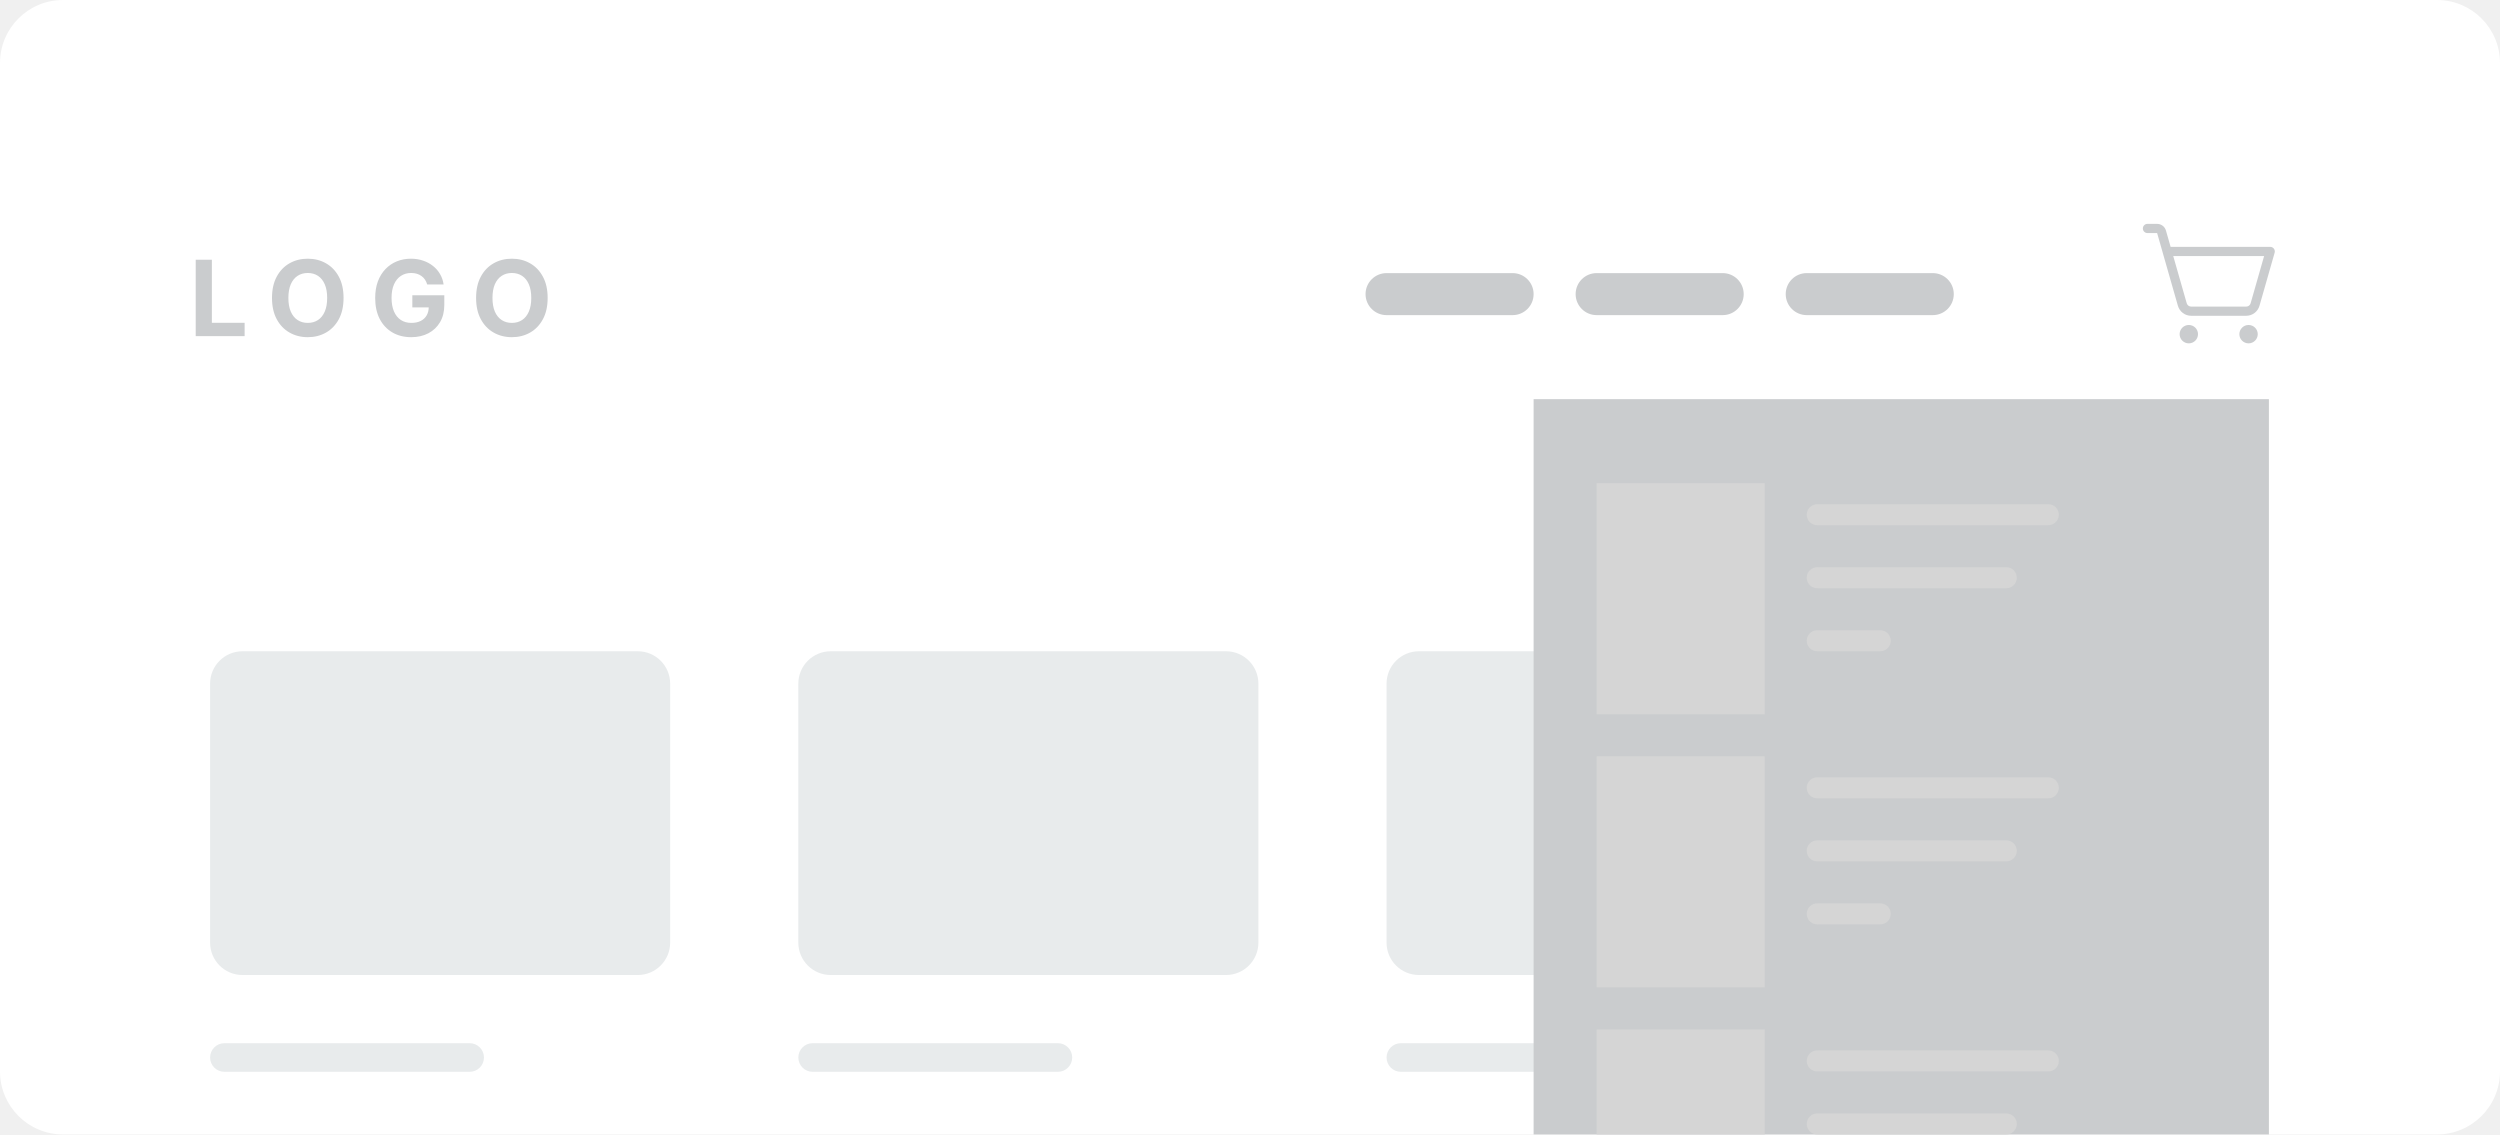
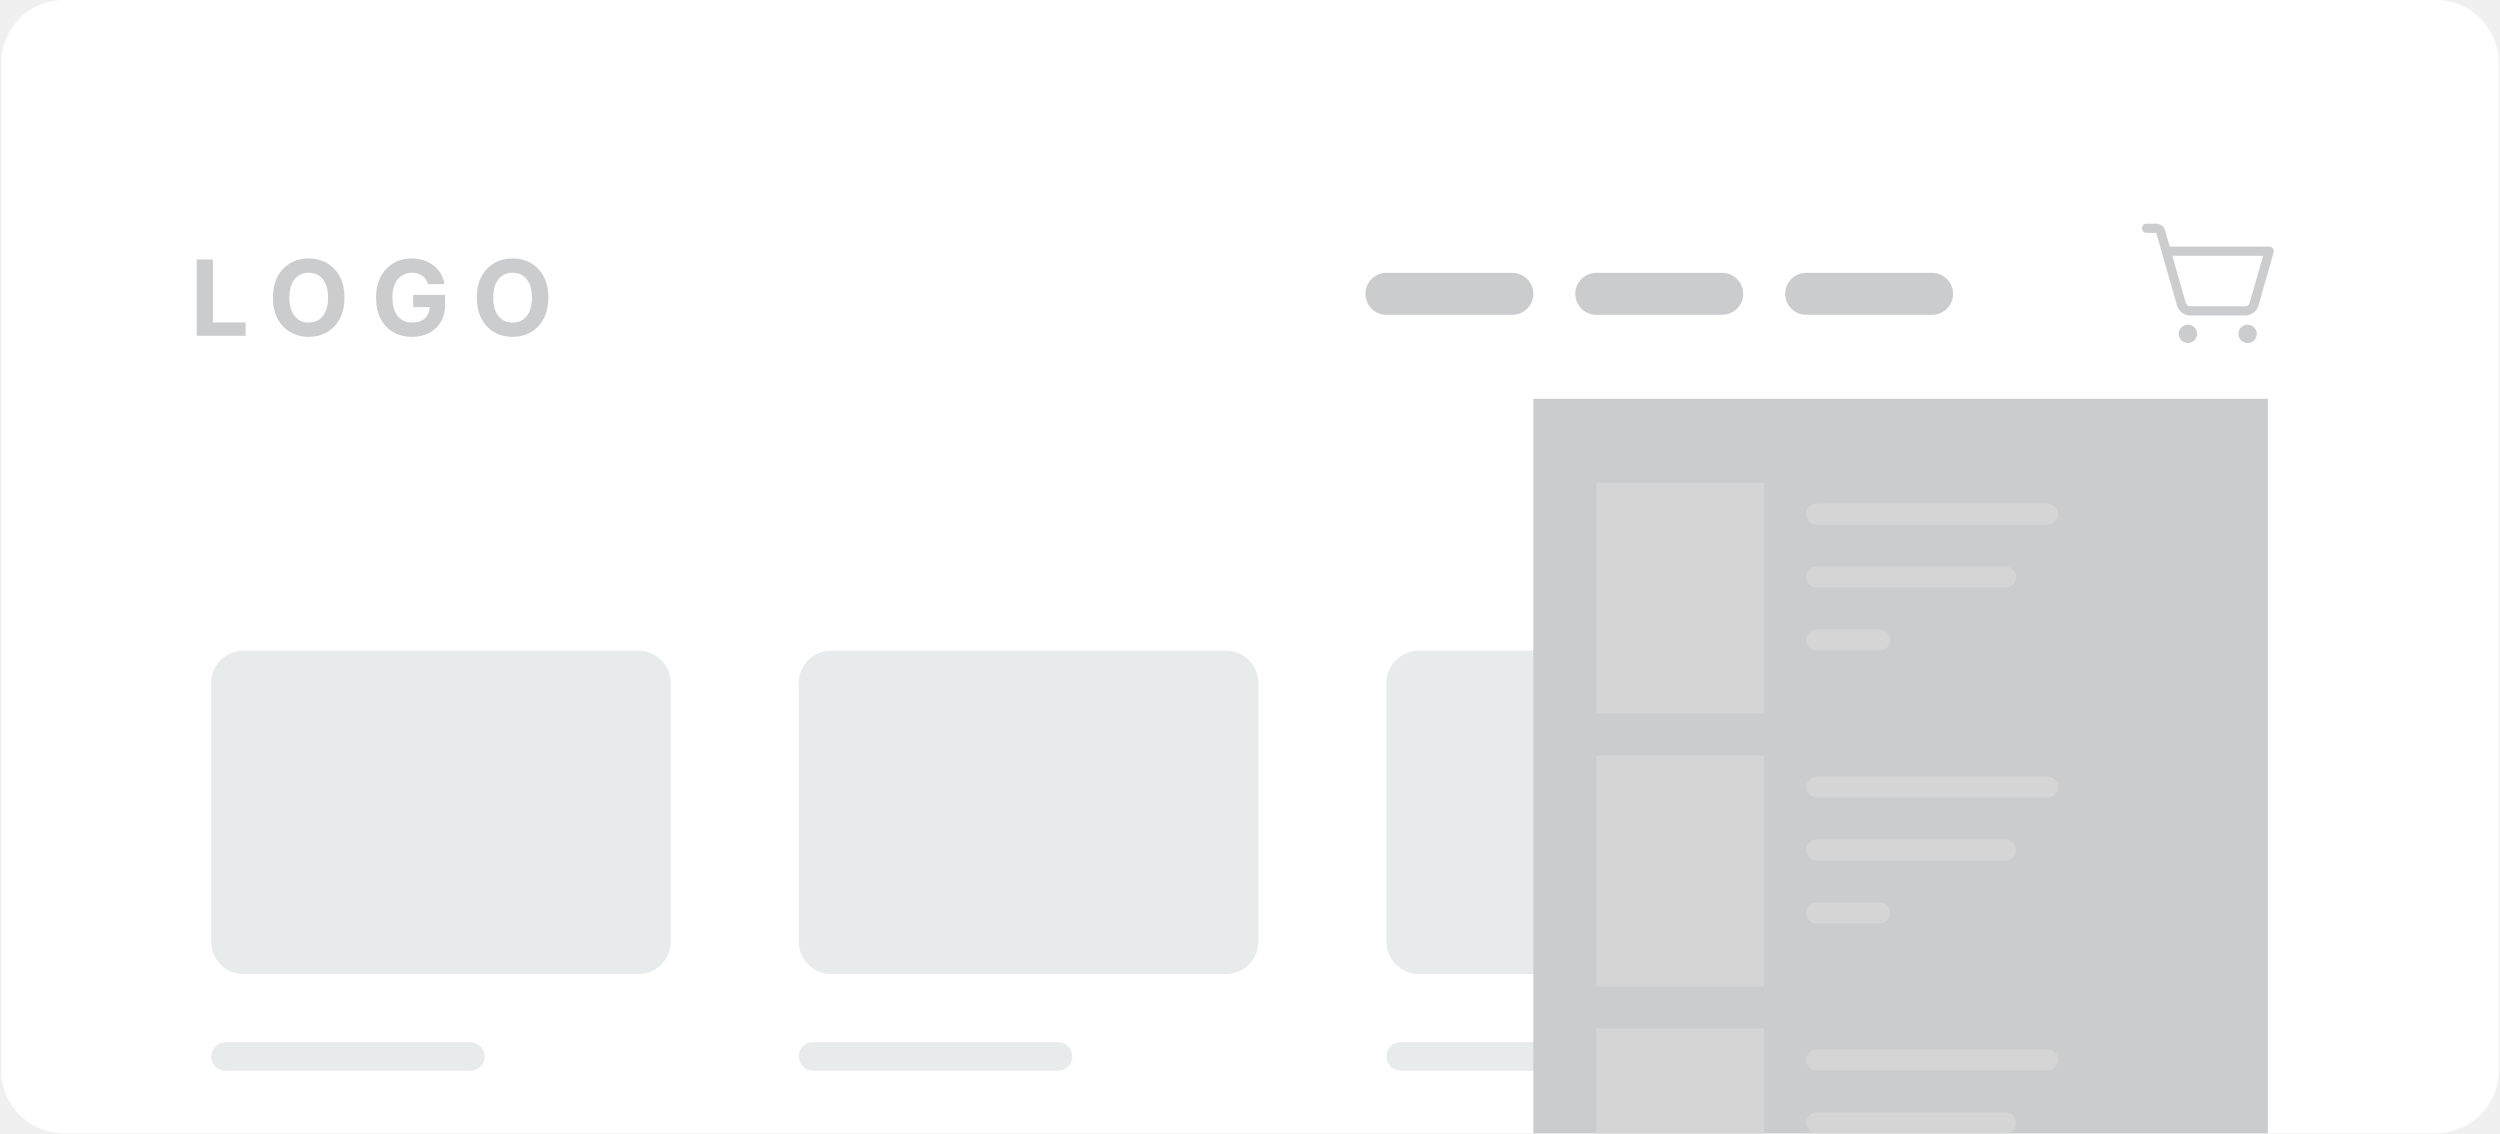
- <svg xmlns="http://www.w3.org/2000/svg" width="119" height="54" viewBox="0 0 119 54" fill="none">
+ <svg xmlns="http://www.w3.org/2000/svg" width="150" height="68" viewBox="0 0 119 54" fill="none">
  <rect width="119" height="54" rx="3" fill="white" />
  <path d="M9.316 16V12.364H10.085V15.366H11.644V16H9.316ZM16.353 14.182C16.353 14.578 16.278 14.916 16.128 15.194C15.978 15.472 15.775 15.684 15.517 15.831C15.26 15.977 14.971 16.05 14.65 16.05C14.327 16.05 14.037 15.976 13.78 15.829C13.523 15.683 13.32 15.47 13.171 15.192C13.022 14.914 12.947 14.577 12.947 14.182C12.947 13.785 13.022 13.448 13.171 13.17C13.32 12.892 13.523 12.68 13.78 12.534C14.037 12.387 14.327 12.314 14.65 12.314C14.971 12.314 15.26 12.387 15.517 12.534C15.775 12.68 15.978 12.892 16.128 13.17C16.278 13.448 16.353 13.785 16.353 14.182ZM15.573 14.182C15.573 13.925 15.535 13.708 15.458 13.532C15.382 13.356 15.275 13.222 15.137 13.131C14.998 13.04 14.836 12.994 14.65 12.994C14.464 12.994 14.302 13.04 14.164 13.131C14.025 13.222 13.918 13.356 13.841 13.532C13.765 13.708 13.727 13.925 13.727 14.182C13.727 14.439 13.765 14.655 13.841 14.832C13.918 15.008 14.025 15.142 14.164 15.233C14.302 15.324 14.464 15.37 14.65 15.37C14.836 15.37 14.998 15.324 15.137 15.233C15.275 15.142 15.382 15.008 15.458 14.832C15.535 14.655 15.573 14.439 15.573 14.182ZM20.334 13.539C20.309 13.453 20.274 13.376 20.229 13.31C20.184 13.242 20.129 13.186 20.064 13.14C20 13.092 19.927 13.056 19.844 13.031C19.762 13.006 19.671 12.994 19.572 12.994C19.386 12.994 19.223 13.04 19.082 13.133C18.942 13.225 18.833 13.359 18.755 13.536C18.677 13.711 18.638 13.925 18.638 14.178C18.638 14.432 18.677 14.647 18.753 14.825C18.83 15.002 18.939 15.138 19.08 15.231C19.221 15.323 19.387 15.37 19.579 15.37C19.753 15.37 19.902 15.339 20.025 15.277C20.149 15.215 20.244 15.126 20.309 15.013C20.375 14.899 20.408 14.765 20.408 14.61L20.564 14.633H19.627V14.054H21.149V14.512C21.149 14.832 21.081 15.106 20.946 15.336C20.811 15.564 20.625 15.741 20.389 15.865C20.152 15.988 19.881 16.05 19.576 16.05C19.235 16.05 18.935 15.975 18.677 15.824C18.419 15.673 18.218 15.458 18.073 15.18C17.93 14.9 17.859 14.569 17.859 14.185C17.859 13.891 17.901 13.628 17.986 13.397C18.073 13.165 18.194 12.969 18.349 12.807C18.504 12.646 18.684 12.524 18.89 12.44C19.096 12.356 19.319 12.314 19.56 12.314C19.765 12.314 19.957 12.344 20.135 12.405C20.312 12.464 20.47 12.548 20.607 12.657C20.746 12.765 20.859 12.895 20.946 13.046C21.034 13.195 21.09 13.359 21.115 13.539H20.334ZM26.068 14.182C26.068 14.578 25.993 14.916 25.842 15.194C25.693 15.472 25.49 15.684 25.232 15.831C24.975 15.977 24.686 16.05 24.365 16.05C24.042 16.05 23.752 15.976 23.495 15.829C23.238 15.683 23.035 15.47 22.886 15.192C22.737 14.914 22.662 14.577 22.662 14.182C22.662 13.785 22.737 13.448 22.886 13.17C23.035 12.892 23.238 12.68 23.495 12.534C23.752 12.387 24.042 12.314 24.365 12.314C24.686 12.314 24.975 12.387 25.232 12.534C25.49 12.68 25.693 12.892 25.842 13.17C25.993 13.448 26.068 13.785 26.068 14.182ZM25.288 14.182C25.288 13.925 25.25 13.708 25.173 13.532C25.097 13.356 24.99 13.222 24.852 13.131C24.713 13.04 24.551 12.994 24.365 12.994C24.179 12.994 24.017 13.04 23.879 13.131C23.74 13.222 23.632 13.356 23.555 13.532C23.48 13.708 23.442 13.925 23.442 14.182C23.442 14.439 23.48 14.655 23.555 14.832C23.632 15.008 23.74 15.142 23.879 15.233C24.017 15.324 24.179 15.37 24.365 15.37C24.551 15.37 24.713 15.324 24.852 15.233C24.99 15.142 25.097 15.008 25.173 14.832C25.25 14.655 25.288 14.439 25.288 14.182Z" fill="#CACCCE" />
  <rect x="85" y="13" width="8" height="2" rx="1" fill="#CACCCE" />
  <rect x="75" y="13" width="8" height="2" rx="1" fill="#CACCCE" />
  <rect x="65" y="13" width="8" height="2" rx="1" fill="#CACCCE" />
  <path d="M104.187 16.344C104.429 16.344 104.625 16.148 104.625 15.906C104.625 15.665 104.429 15.469 104.187 15.469C103.946 15.469 103.75 15.665 103.75 15.906C103.75 16.148 103.946 16.344 104.187 16.344Z" fill="#CACCCE" />
  <path d="M107.031 16.344C107.273 16.344 107.469 16.148 107.469 15.906C107.469 15.665 107.273 15.469 107.031 15.469C106.79 15.469 106.594 15.665 106.594 15.906C106.594 16.148 106.79 16.344 107.031 16.344Z" fill="#CACCCE" />
  <path fill-rule="evenodd" clip-rule="evenodd" d="M102 10.875C102 10.754 102.098 10.656 102.219 10.656H102.679C102.774 10.656 102.866 10.687 102.942 10.745C103.018 10.802 103.073 10.882 103.099 10.974L103.321 11.75H108.063C108.131 11.75 108.196 11.782 108.237 11.837C108.278 11.892 108.292 11.963 108.273 12.029L107.551 14.555C107.512 14.692 107.429 14.813 107.315 14.899C107.201 14.985 107.063 15.031 106.92 15.031H104.299C104.156 15.031 104.017 14.985 103.904 14.899C103.79 14.813 103.707 14.692 103.668 14.555L102.947 12.034C102.946 12.03 102.945 12.027 102.945 12.024L102.679 11.094H102.219C102.098 11.094 102 10.996 102 10.875ZM103.446 12.188L104.088 14.435C104.101 14.481 104.129 14.521 104.167 14.55C104.205 14.578 104.251 14.594 104.299 14.594H106.92C106.968 14.594 107.014 14.578 107.052 14.55C107.09 14.521 107.117 14.481 107.13 14.435L107.772 12.188H103.446Z" fill="#CACCCE" />
  <rect x="10" y="31" width="21.9" height="15.411" rx="1.543" fill="#E8EBEC" />
  <rect x="10.001" y="49.656" width="13.036" height="1.362" rx="0.681" fill="#E8EBEC" />
  <rect x="38" y="31" width="21.9" height="15.411" rx="1.543" fill="#E8EBEC" />
  <path d="M38.001 50.337C38.001 49.961 38.306 49.656 38.682 49.656H50.355C50.732 49.656 51.037 49.961 51.037 50.337V50.337C51.037 50.713 50.732 51.018 50.355 51.018H38.682C38.306 51.018 38.001 50.713 38.001 50.337V50.337Z" fill="#E8EBEC" />
  <rect x="66" y="31" width="21.9" height="15.411" rx="1.543" fill="#E8EBEC" />
  <rect x="66.001" y="49.656" width="13.036" height="1.362" rx="0.681" fill="#E8EBEC" />
  <rect x="73" y="19" width="35" height="35" fill="#CACCCE" />
  <rect x="76" y="23" width="8" height="11" fill="#D5D5D5" />
  <rect x="76" y="36" width="8" height="11" fill="#D5D5D5" />
  <rect x="76" y="49" width="8" height="5" fill="#D5D5D5" />
  <path d="M86 24.5C86 24.224 86.224 24 86.5 24H97.5C97.776 24 98 24.224 98 24.5V24.5C98 24.776 97.776 25 97.5 25H86.5C86.224 25 86 24.776 86 24.5V24.5Z" fill="#D5D5D5" />
  <path d="M86 37.5C86 37.224 86.224 37 86.5 37H97.5C97.776 37 98 37.224 98 37.5V37.5C98 37.776 97.776 38 97.5 38H86.5C86.224 38 86 37.776 86 37.5V37.5Z" fill="#D5D5D5" />
  <path d="M86 50.5C86 50.224 86.224 50 86.5 50H97.5C97.776 50 98 50.224 98 50.5V50.5C98 50.776 97.776 51 97.5 51H86.5C86.224 51 86 50.776 86 50.5V50.5Z" fill="#D5D5D5" />
  <path d="M86 27.5C86 27.224 86.224 27 86.5 27H95.5C95.776 27 96 27.224 96 27.5V27.5C96 27.776 95.776 28 95.5 28H86.5C86.224 28 86 27.776 86 27.5V27.5Z" fill="#D5D5D5" />
  <path d="M86 40.5C86 40.224 86.224 40 86.5 40H95.5C95.776 40 96 40.224 96 40.5V40.5C96 40.776 95.776 41 95.5 41H86.5C86.224 41 86 40.776 86 40.5V40.5Z" fill="#D5D5D5" />
  <path d="M86 53.5C86 53.224 86.224 53 86.5 53H95.5C95.776 53 96 53.224 96 53.5V53.5C96 53.776 95.776 54 95.5 54H86.5C86.224 54 86 53.776 86 53.5V53.5Z" fill="#D5D5D5" />
  <path d="M86 30.5C86 30.224 86.224 30 86.5 30H89.5C89.776 30 90 30.224 90 30.5V30.5C90 30.776 89.776 31 89.5 31H86.5C86.224 31 86 30.776 86 30.5V30.5Z" fill="#D5D5D5" />
  <path d="M86 43.5C86 43.224 86.224 43 86.5 43H89.5C89.776 43 90 43.224 90 43.5V43.5C90 43.776 89.776 44 89.5 44H86.5C86.224 44 86 43.776 86 43.5V43.5Z" fill="#D5D5D5" />
</svg>
